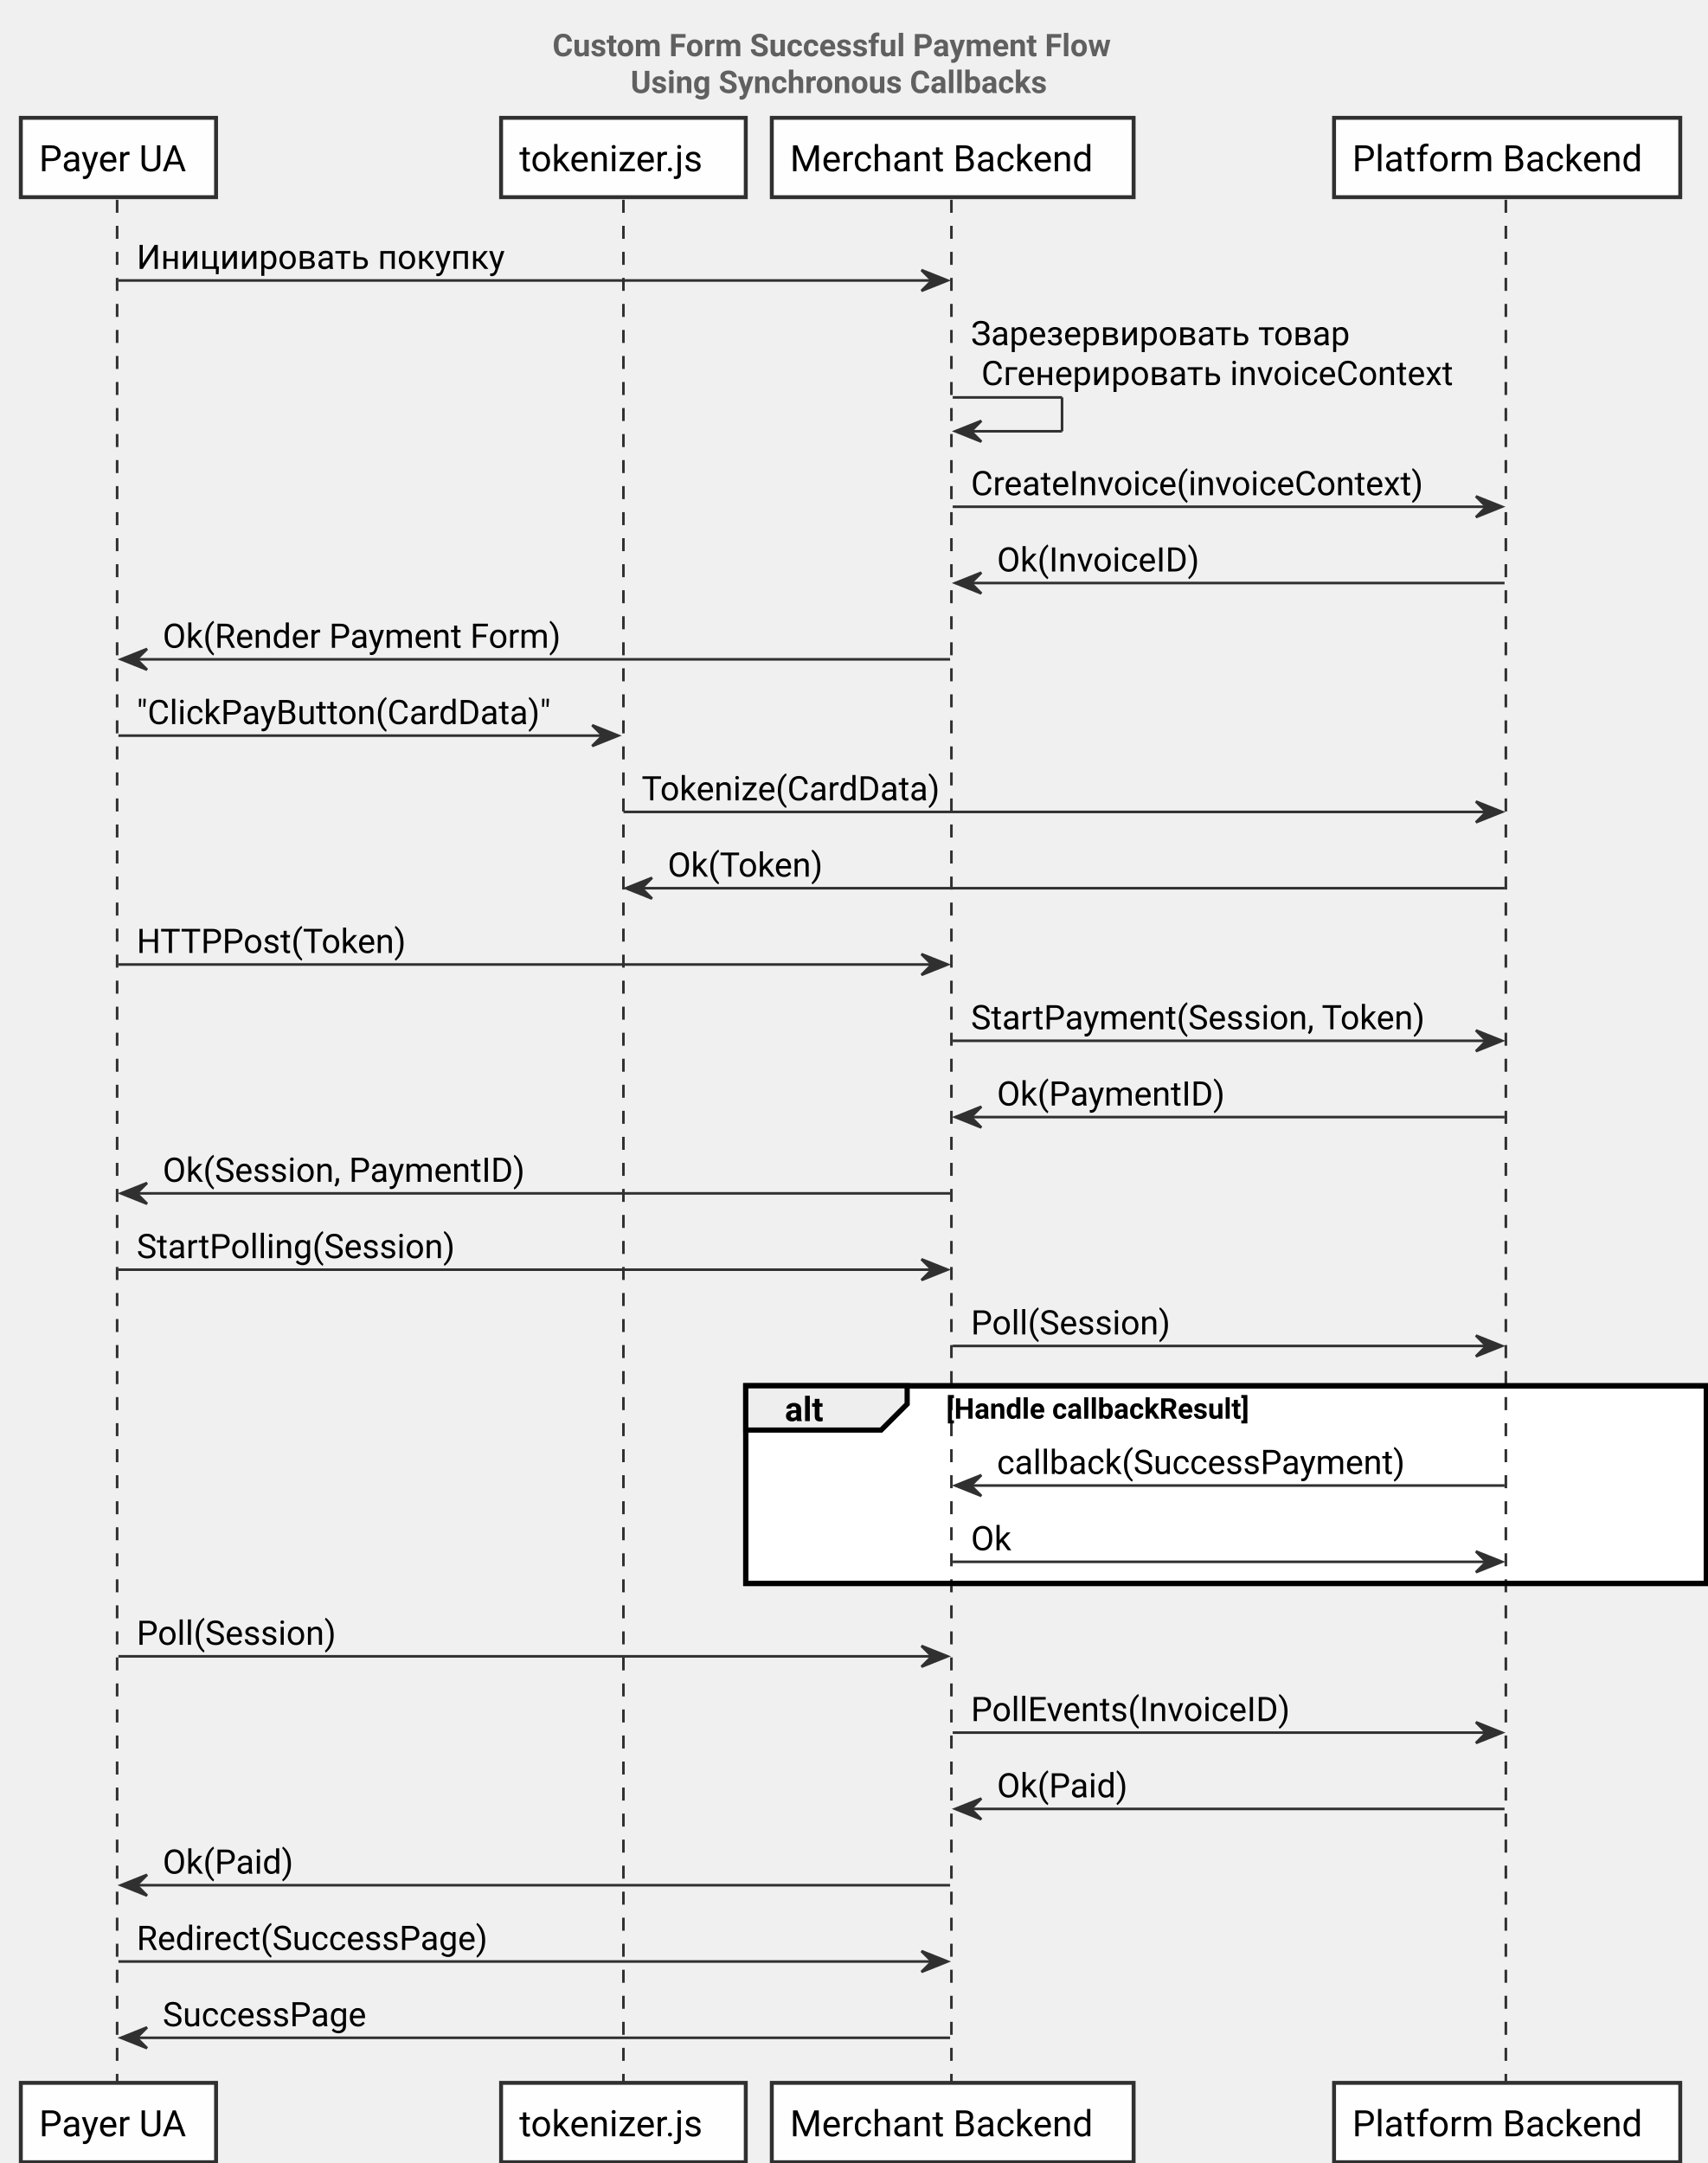
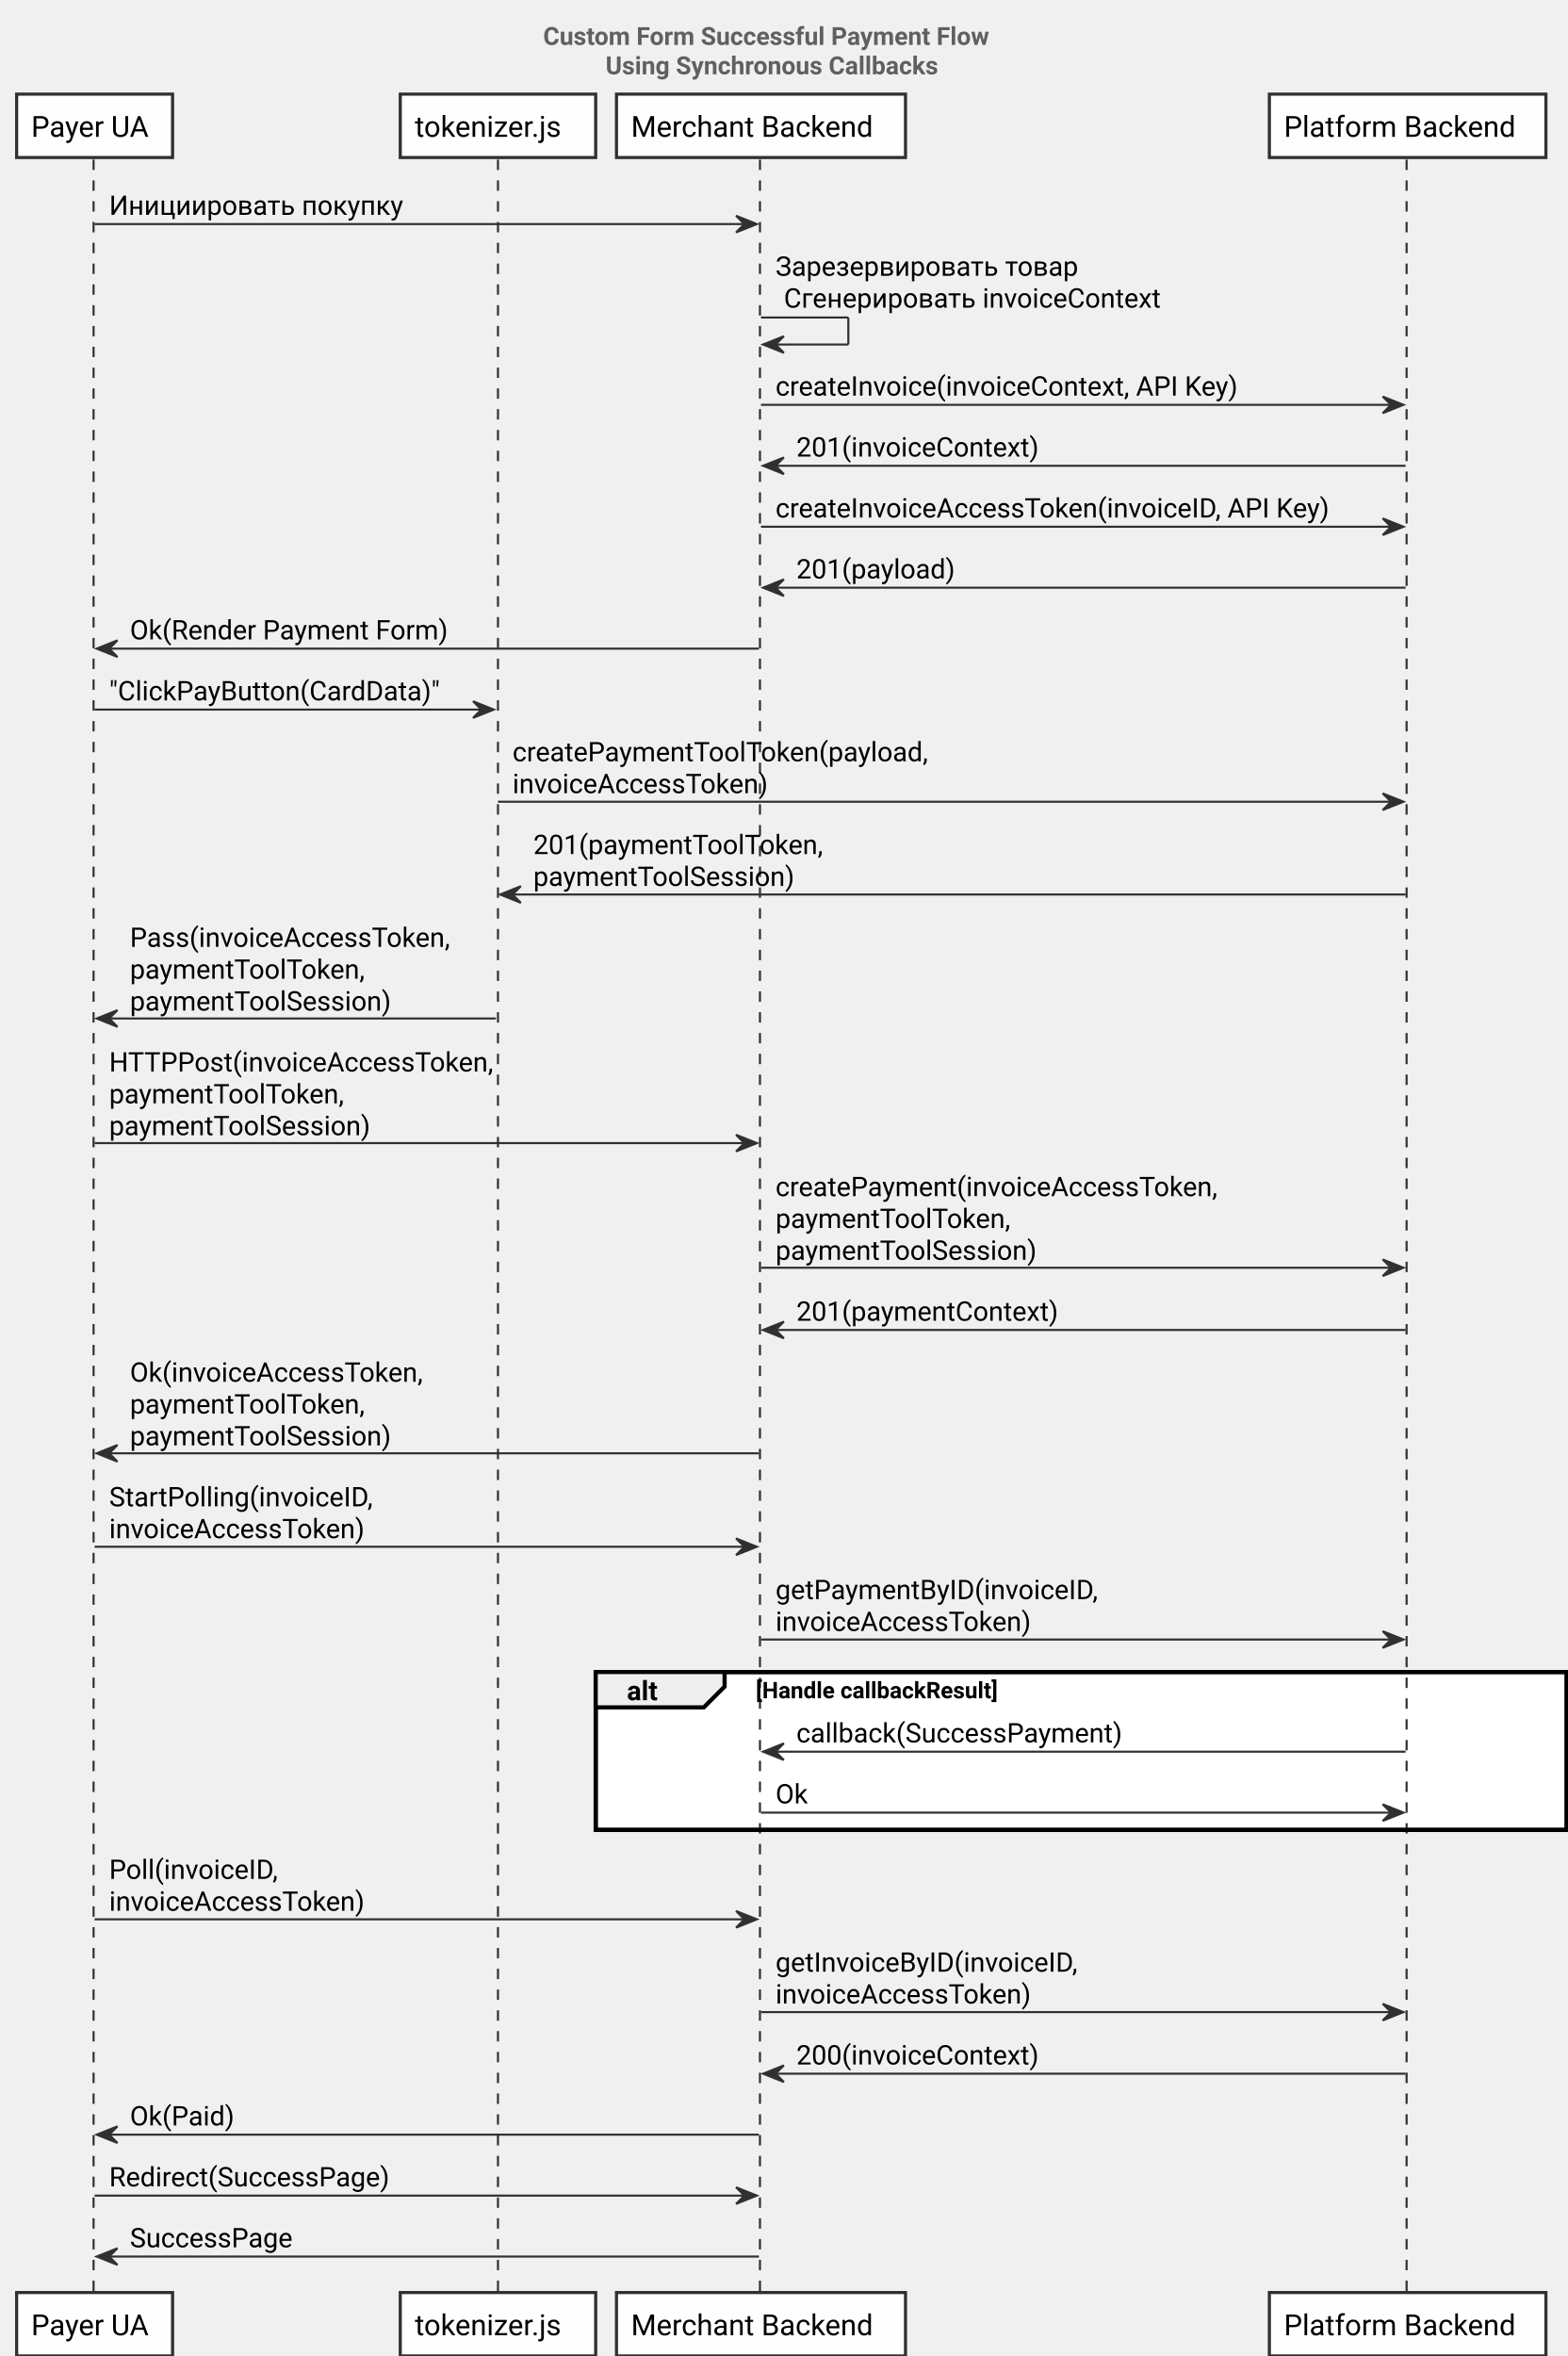
- <svg xmlns="http://www.w3.org/2000/svg" contentScriptType="application/ecmascript" contentStyleType="text/css" height="831px" preserveAspectRatio="none" style="width:656px;height:831px;" version="1.1" viewBox="0 0 656 831" width="656px" zoomAndPan="magnify">
+ <svg xmlns="http://www.w3.org/2000/svg" contentScriptType="application/ecmascript" contentStyleType="text/css" height="1133px" preserveAspectRatio="none" style="width:754px;height:1133px;" version="1.1" viewBox="0 0 754 1133" width="754px" zoomAndPan="magnify">
  <defs />
  <g>
    <style type="text/css">
@font-face {
  font-family: 'Roboto';
  font-style: normal;
  font-weight: 400;
  src: local('Roboto'), local('Roboto-Regular'), url(https://fonts.gstatic.com/s/roboto/v15/zN7GBFwfMP4uA6AR0HCoLQ.ttf) format('truetype');
}
@font-face {
  font-family: 'Roboto';
  font-style: normal;
  font-weight: 700;
  src: local('Roboto Bold'), local('Roboto-Bold'), url(https://fonts.gstatic.com/s/roboto/v15/d-6IYplOFocCacKzxwXSOKCWcynf_cDxXwCLxiixG1c.ttf) format('truetype');
}
@font-face {
  font-family: 'Roboto';
  font-style: italic;
  font-weight: 400;
  src: local('Roboto Italic'), local('Roboto-Italic'), url(https://fonts.gstatic.com/s/roboto/v15/W4wDsBUluyw0tK3tykhXEfesZW2xOQ-xsNqO47m55DA.ttf) format('truetype');
}
@font-face {
  font-family: 'Roboto';
  font-style: italic;
  font-weight: 700;
  src: local('Roboto Bold Italic'), local('Roboto-BoldItalic'), url(https://fonts.gstatic.com/s/roboto/v15/t6Nd4cfPRhZP44Q5QAjcC50EAVxt0G0biEntp43Qt6E.ttf) format('truetype');
}
</style>
-     <text fill="#606060" font-family="Roboto" font-size="12" font-weight="bold" lengthAdjust="spacingAndGlyphs" textLength="244" x="212.25" y="21.602">Custom Form Successful Payment Flow</text>
-     <text fill="#606060" font-family="Roboto" font-size="12" font-weight="bold" lengthAdjust="spacingAndGlyphs" textLength="184" x="242.25" y="35.734">Using Synchronous Callbacks</text>
-     <rect fill="#FFFFFF" height="75.932" style="stroke: #000000; stroke-width: 2.0;" width="369" x="286.5" y="532.412" />
-     <line style="stroke: #303030; stroke-width: 1.0; stroke-dasharray: 5.0,5.0;" x1="45" x2="45" y1="76.754" y2="801.207" />
-     <line style="stroke: #303030; stroke-width: 1.0; stroke-dasharray: 5.0,5.0;" x1="239.5" x2="239.5" y1="76.754" y2="801.207" />
-     <line style="stroke: #303030; stroke-width: 1.0; stroke-dasharray: 5.0,5.0;" x1="365.5" x2="365.5" y1="76.754" y2="801.207" />
-     <line style="stroke: #303030; stroke-width: 1.0; stroke-dasharray: 5.0,5.0;" x1="578.5" x2="578.5" y1="76.754" y2="801.207" />
+     <text fill="#606060" font-family="Roboto" font-size="12" font-weight="bold" lengthAdjust="spacingAndGlyphs" textLength="244" x="261.25" y="21.602">Custom Form Successful Payment Flow</text>
+     <text fill="#606060" font-family="Roboto" font-size="12" font-weight="bold" lengthAdjust="spacingAndGlyphs" textLength="184" x="291.25" y="35.734">Using Synchronous Callbacks</text>
+     <rect fill="#FFFFFF" height="75.932" style="stroke: #000000; stroke-width: 2.0;" width="467" x="286.5" y="804.07" />
+     <line style="stroke: #303030; stroke-width: 1.0; stroke-dasharray: 5.0,5.0;" x1="45" x2="45" y1="76.754" y2="1103.486" />
+     <line style="stroke: #303030; stroke-width: 1.0; stroke-dasharray: 5.0,5.0;" x1="239.5" x2="239.5" y1="76.754" y2="1103.486" />
+     <line style="stroke: #303030; stroke-width: 1.0; stroke-dasharray: 5.0,5.0;" x1="365.5" x2="365.5" y1="76.754" y2="1103.486" />
+     <line style="stroke: #303030; stroke-width: 1.0; stroke-dasharray: 5.0,5.0;" x1="676.5" x2="676.5" y1="76.754" y2="1103.486" />
    <rect fill="#FEFEFE" height="30.488" style="stroke: #303030; stroke-width: 1.5;" width="75" x="8" y="45.266" />
    <text fill="#000000" font-family="Roboto" font-size="14" lengthAdjust="spacingAndGlyphs" textLength="61" x="15" y="65.801">Payer UA</text>
-     <rect fill="#FEFEFE" height="30.488" style="stroke: #303030; stroke-width: 1.5;" width="75" x="8" y="800.207" />
-     <text fill="#000000" font-family="Roboto" font-size="14" lengthAdjust="spacingAndGlyphs" textLength="61" x="15" y="820.742">Payer UA</text>
+     <rect fill="#FEFEFE" height="30.488" style="stroke: #303030; stroke-width: 1.5;" width="75" x="8" y="1102.486" />
+     <text fill="#000000" font-family="Roboto" font-size="14" lengthAdjust="spacingAndGlyphs" textLength="61" x="15" y="1123.022">Payer UA</text>
    <rect fill="#FEFEFE" height="30.488" style="stroke: #303030; stroke-width: 1.5;" width="94" x="192.5" y="45.266" />
    <text fill="#000000" font-family="Roboto" font-size="14" lengthAdjust="spacingAndGlyphs" textLength="80" x="199.5" y="65.801">tokenizer.js</text>
-     <rect fill="#FEFEFE" height="30.488" style="stroke: #303030; stroke-width: 1.5;" width="94" x="192.5" y="800.207" />
-     <text fill="#000000" font-family="Roboto" font-size="14" lengthAdjust="spacingAndGlyphs" textLength="80" x="199.5" y="820.742">tokenizer.js</text>
+     <rect fill="#FEFEFE" height="30.488" style="stroke: #303030; stroke-width: 1.5;" width="94" x="192.5" y="1102.486" />
+     <text fill="#000000" font-family="Roboto" font-size="14" lengthAdjust="spacingAndGlyphs" textLength="80" x="199.5" y="1123.022">tokenizer.js</text>
    <rect fill="#FEFEFE" height="30.488" style="stroke: #303030; stroke-width: 1.5;" width="139" x="296.5" y="45.266" />
    <text fill="#000000" font-family="Roboto" font-size="14" lengthAdjust="spacingAndGlyphs" textLength="125" x="303.5" y="65.801">Merchant Backend</text>
-     <rect fill="#FEFEFE" height="30.488" style="stroke: #303030; stroke-width: 1.5;" width="139" x="296.5" y="800.207" />
-     <text fill="#000000" font-family="Roboto" font-size="14" lengthAdjust="spacingAndGlyphs" textLength="125" x="303.5" y="820.742">Merchant Backend</text>
-     <rect fill="#FEFEFE" height="30.488" style="stroke: #303030; stroke-width: 1.5;" width="133" x="512.5" y="45.266" />
-     <text fill="#000000" font-family="Roboto" font-size="14" lengthAdjust="spacingAndGlyphs" textLength="119" x="519.5" y="65.801">Platform Backend</text>
-     <rect fill="#FEFEFE" height="30.488" style="stroke: #303030; stroke-width: 1.5;" width="133" x="512.5" y="800.207" />
-     <text fill="#000000" font-family="Roboto" font-size="14" lengthAdjust="spacingAndGlyphs" textLength="119" x="519.5" y="820.742">Platform Backend</text>
+     <rect fill="#FEFEFE" height="30.488" style="stroke: #303030; stroke-width: 1.5;" width="139" x="296.5" y="1102.486" />
+     <text fill="#000000" font-family="Roboto" font-size="14" lengthAdjust="spacingAndGlyphs" textLength="125" x="303.5" y="1123.022">Merchant Backend</text>
+     <rect fill="#FEFEFE" height="30.488" style="stroke: #303030; stroke-width: 1.5;" width="133" x="610.5" y="45.266" />
+     <text fill="#000000" font-family="Roboto" font-size="14" lengthAdjust="spacingAndGlyphs" textLength="119" x="617.5" y="65.801">Platform Backend</text>
+     <rect fill="#FEFEFE" height="30.488" style="stroke: #303030; stroke-width: 1.5;" width="133" x="610.5" y="1102.486" />
+     <text fill="#000000" font-family="Roboto" font-size="14" lengthAdjust="spacingAndGlyphs" textLength="119" x="617.5" y="1123.022">Platform Backend</text>
    <polygon fill="#303030" points="354,103.754,364,107.754,354,111.754,358,107.754" style="stroke: #303030; stroke-width: 1.0;" />
    <line style="stroke: #303030; stroke-width: 1.0;" x1="45.5" x2="360" y1="107.754" y2="107.754" />
    <text fill="#000000" font-family="Roboto" font-size="13" lengthAdjust="spacingAndGlyphs" textLength="150" x="52.5" y="103.322">Инициировать покупку</text>
    <line style="stroke: #303030; stroke-width: 1.0;" x1="366" x2="408" y1="152.685" y2="152.685" />
    <line style="stroke: #303030; stroke-width: 1.0;" x1="408" x2="408" y1="152.685" y2="165.685" />
    <line style="stroke: #303030; stroke-width: 1.0;" x1="367" x2="408" y1="165.685" y2="165.685" />
    <polygon fill="#303030" points="377,161.685,367,165.685,377,169.685,373,165.685" style="stroke: #303030; stroke-width: 1.0;" />
    <text fill="#000000" font-family="Roboto" font-size="13" lengthAdjust="spacingAndGlyphs" textLength="148" x="373" y="132.633">Зарезервировать товар</text>
    <text fill="#000000" font-family="Roboto" font-size="13" lengthAdjust="spacingAndGlyphs" textLength="195" x="377" y="147.943">Сгенерировать invoiceContext</text>
-     <polygon fill="#303030" points="567,190.685,577,194.685,567,198.685,571,194.685" style="stroke: #303030; stroke-width: 1.0;" />
-     <line style="stroke: #303030; stroke-width: 1.0;" x1="366" x2="573" y1="194.685" y2="194.685" />
-     <text fill="#000000" font-family="Roboto" font-size="13" lengthAdjust="spacingAndGlyphs" textLength="188" x="373" y="190.254">CreateInvoice(invoiceContext)</text>
+     <polygon fill="#303030" points="665,190.685,675,194.685,665,198.685,669,194.685" style="stroke: #303030; stroke-width: 1.0;" />
+     <line style="stroke: #303030; stroke-width: 1.0;" x1="366" x2="671" y1="194.685" y2="194.685" />
+     <text fill="#000000" font-family="Roboto" font-size="13" lengthAdjust="spacingAndGlyphs" textLength="240" x="373" y="190.254">createInvoice(invoiceContext, API Key)</text>
    <polygon fill="#303030" points="377,219.996,367,223.996,377,227.996,373,223.996" style="stroke: #303030; stroke-width: 1.0;" />
-     <line style="stroke: #303030; stroke-width: 1.0;" x1="371" x2="578" y1="223.996" y2="223.996" />
-     <text fill="#000000" font-family="Roboto" font-size="13" lengthAdjust="spacingAndGlyphs" textLength="85" x="383" y="219.565">Ok(InvoiceID)</text>
-     <polygon fill="#303030" points="56.5,249.307,46.5,253.307,56.5,257.307,52.5,253.307" style="stroke: #303030; stroke-width: 1.0;" />
-     <line style="stroke: #303030; stroke-width: 1.0;" x1="50.5" x2="365" y1="253.307" y2="253.307" />
-     <text fill="#000000" font-family="Roboto" font-size="13" lengthAdjust="spacingAndGlyphs" textLength="162" x="62.5" y="248.875">Ok(Render Payment Form)</text>
-     <polygon fill="#303030" points="227.5,278.617,237.5,282.617,227.5,286.617,231.5,282.617" style="stroke: #303030; stroke-width: 1.0;" />
-     <line style="stroke: #303030; stroke-width: 1.0;" x1="45.5" x2="233.5" y1="282.617" y2="282.617" />
-     <text fill="#000000" font-family="Roboto" font-size="13" lengthAdjust="spacingAndGlyphs" textLength="170" x="52.5" y="278.185">"ClickPayButton(CardData)"</text>
-     <polygon fill="#303030" points="567,307.928,577,311.928,567,315.928,571,311.928" style="stroke: #303030; stroke-width: 1.0;" />
-     <line style="stroke: #303030; stroke-width: 1.0;" x1="239.5" x2="573" y1="311.928" y2="311.928" />
-     <text fill="#000000" font-family="Roboto" font-size="13" lengthAdjust="spacingAndGlyphs" textLength="123" x="246.5" y="307.496">Tokenize(CardData)</text>
-     <polygon fill="#303030" points="250.5,337.238,240.5,341.238,250.5,345.238,246.5,341.238" style="stroke: #303030; stroke-width: 1.0;" />
-     <line style="stroke: #303030; stroke-width: 1.0;" x1="244.5" x2="578" y1="341.238" y2="341.238" />
-     <text fill="#000000" font-family="Roboto" font-size="13" lengthAdjust="spacingAndGlyphs" textLength="65" x="256.5" y="336.807">Ok(Token)</text>
-     <polygon fill="#303030" points="354,366.549,364,370.549,354,374.549,358,370.549" style="stroke: #303030; stroke-width: 1.0;" />
-     <line style="stroke: #303030; stroke-width: 1.0;" x1="45.5" x2="360" y1="370.549" y2="370.549" />
-     <text fill="#000000" font-family="Roboto" font-size="13" lengthAdjust="spacingAndGlyphs" textLength="107" x="52.5" y="366.117">HTTPPost(Token)</text>
-     <polygon fill="#303030" points="567,395.859,577,399.859,567,403.859,571,399.859" style="stroke: #303030; stroke-width: 1.0;" />
-     <line style="stroke: #303030; stroke-width: 1.0;" x1="366" x2="573" y1="399.859" y2="399.859" />
-     <text fill="#000000" font-family="Roboto" font-size="13" lengthAdjust="spacingAndGlyphs" textLength="185" x="373" y="395.428">StartPayment(Session, Token)</text>
-     <polygon fill="#303030" points="377,425.17,367,429.17,377,433.17,373,429.17" style="stroke: #303030; stroke-width: 1.0;" />
-     <line style="stroke: #303030; stroke-width: 1.0;" x1="371" x2="578" y1="429.17" y2="429.17" />
-     <text fill="#000000" font-family="Roboto" font-size="13" lengthAdjust="spacingAndGlyphs" textLength="93" x="383" y="424.738">Ok(PaymentID)</text>
-     <polygon fill="#303030" points="56.5,454.481,46.5,458.481,56.5,462.481,52.5,458.481" style="stroke: #303030; stroke-width: 1.0;" />
-     <line style="stroke: #303030; stroke-width: 1.0;" x1="50.5" x2="365" y1="458.481" y2="458.481" />
-     <text fill="#000000" font-family="Roboto" font-size="13" lengthAdjust="spacingAndGlyphs" textLength="149" x="62.5" y="454.049">Ok(Session, PaymentID)</text>
-     <polygon fill="#303030" points="354,483.791,364,487.791,354,491.791,358,487.791" style="stroke: #303030; stroke-width: 1.0;" />
-     <line style="stroke: #303030; stroke-width: 1.0;" x1="45.5" x2="360" y1="487.791" y2="487.791" />
-     <text fill="#000000" font-family="Roboto" font-size="13" lengthAdjust="spacingAndGlyphs" textLength="128" x="52.5" y="483.359">StartPolling(Session)</text>
-     <polygon fill="#303030" points="567,513.102,577,517.102,567,521.102,571,517.102" style="stroke: #303030; stroke-width: 1.0;" />
-     <line style="stroke: #303030; stroke-width: 1.0;" x1="366" x2="573" y1="517.102" y2="517.102" />
-     <text fill="#000000" font-family="Roboto" font-size="13" lengthAdjust="spacingAndGlyphs" textLength="79" x="373" y="512.67">Poll(Session)</text>
-     <rect fill="none" height="75.932" style="stroke: #000000; stroke-width: 2.0;" width="369" x="286.5" y="532.412" />
-     <polygon fill="#EEEEEE" points="286.5,532.412,348.5,532.412,348.5,539.412,338.5,549.412,286.5,549.412,286.5,532.412" style="stroke: #000000; stroke-width: 2.0;" />
-     <text fill="#000000" font-family="Roboto" font-size="13" font-weight="bold" lengthAdjust="spacingAndGlyphs" textLength="17" x="301.5" y="545.981">alt</text>
-     <text fill="#000000" font-family="Roboto" font-size="11" font-weight="bold" lengthAdjust="spacingAndGlyphs" textLength="132" x="363.5" y="545.047">[Handle callbackResult]</text>
-     <polygon fill="#303030" points="377,566.723,367,570.723,377,574.723,373,570.723" style="stroke: #303030; stroke-width: 1.0;" />
-     <line style="stroke: #303030; stroke-width: 1.0;" x1="371" x2="578" y1="570.723" y2="570.723" />
-     <text fill="#000000" font-family="Roboto" font-size="13" lengthAdjust="spacingAndGlyphs" textLength="163" x="383" y="566.291">callback(SuccessPayment)</text>
-     <polygon fill="#303030" points="567,596.033,577,600.033,567,604.033,571,600.033" style="stroke: #303030; stroke-width: 1.0;" />
-     <line style="stroke: #303030; stroke-width: 1.0;" x1="366" x2="573" y1="600.033" y2="600.033" />
-     <text fill="#000000" font-family="Roboto" font-size="13" lengthAdjust="spacingAndGlyphs" textLength="18" x="373" y="595.602">Ok</text>
-     <polygon fill="#303030" points="354,632.344,364,636.344,354,640.344,358,636.344" style="stroke: #303030; stroke-width: 1.0;" />
-     <line style="stroke: #303030; stroke-width: 1.0;" x1="45.5" x2="360" y1="636.344" y2="636.344" />
-     <text fill="#000000" font-family="Roboto" font-size="13" lengthAdjust="spacingAndGlyphs" textLength="79" x="52.5" y="631.912">Poll(Session)</text>
-     <polygon fill="#303030" points="567,661.654,577,665.654,567,669.654,571,665.654" style="stroke: #303030; stroke-width: 1.0;" />
-     <line style="stroke: #303030; stroke-width: 1.0;" x1="366" x2="573" y1="665.654" y2="665.654" />
-     <text fill="#000000" font-family="Roboto" font-size="13" lengthAdjust="spacingAndGlyphs" textLength="131" x="373" y="661.223">PollEvents(InvoiceID)</text>
-     <polygon fill="#303030" points="377,690.965,367,694.965,377,698.965,373,694.965" style="stroke: #303030; stroke-width: 1.0;" />
-     <line style="stroke: #303030; stroke-width: 1.0;" x1="371" x2="578" y1="694.965" y2="694.965" />
-     <text fill="#000000" font-family="Roboto" font-size="13" lengthAdjust="spacingAndGlyphs" textLength="52" x="383" y="690.533">Ok(Paid)</text>
-     <polygon fill="#303030" points="56.5,720.275,46.5,724.275,56.5,728.275,52.5,724.275" style="stroke: #303030; stroke-width: 1.0;" />
-     <line style="stroke: #303030; stroke-width: 1.0;" x1="50.5" x2="365" y1="724.275" y2="724.275" />
-     <text fill="#000000" font-family="Roboto" font-size="13" lengthAdjust="spacingAndGlyphs" textLength="52" x="62.5" y="719.844">Ok(Paid)</text>
-     <polygon fill="#303030" points="354,749.586,364,753.586,354,757.586,358,753.586" style="stroke: #303030; stroke-width: 1.0;" />
-     <line style="stroke: #303030; stroke-width: 1.0;" x1="45.5" x2="360" y1="753.586" y2="753.586" />
-     <text fill="#000000" font-family="Roboto" font-size="13" lengthAdjust="spacingAndGlyphs" textLength="138" x="52.5" y="749.154">Redirect(SuccessPage)</text>
-     <polygon fill="#303030" points="56.5,778.896,46.5,782.896,56.5,786.896,52.5,782.896" style="stroke: #303030; stroke-width: 1.0;" />
-     <line style="stroke: #303030; stroke-width: 1.0;" x1="50.5" x2="365" y1="782.896" y2="782.896" />
-     <text fill="#000000" font-family="Roboto" font-size="13" lengthAdjust="spacingAndGlyphs" textLength="79" x="62.5" y="778.465">SuccessPage</text>
+     <line style="stroke: #303030; stroke-width: 1.0;" x1="371" x2="676" y1="223.996" y2="223.996" />
+     <text fill="#000000" font-family="Roboto" font-size="13" lengthAdjust="spacingAndGlyphs" textLength="127" x="383" y="219.565">201(invoiceContext)</text>
+     <polygon fill="#303030" points="665,249.307,675,253.307,665,257.307,669,253.307" style="stroke: #303030; stroke-width: 1.0;" />
+     <line style="stroke: #303030; stroke-width: 1.0;" x1="366" x2="671" y1="253.307" y2="253.307" />
+     <text fill="#000000" font-family="Roboto" font-size="13" lengthAdjust="spacingAndGlyphs" textLength="287" x="373" y="248.875">createInvoiceAccessToken(invoiceID, API Key)</text>
+     <polygon fill="#303030" points="377,278.617,367,282.617,377,286.617,373,282.617" style="stroke: #303030; stroke-width: 1.0;" />
+     <line style="stroke: #303030; stroke-width: 1.0;" x1="371" x2="676" y1="282.617" y2="282.617" />
+     <text fill="#000000" font-family="Roboto" font-size="13" lengthAdjust="spacingAndGlyphs" textLength="81" x="383" y="278.185">201(payload)</text>
+     <polygon fill="#303030" points="56.5,307.928,46.5,311.928,56.5,315.928,52.5,311.928" style="stroke: #303030; stroke-width: 1.0;" />
+     <line style="stroke: #303030; stroke-width: 1.0;" x1="50.5" x2="365" y1="311.928" y2="311.928" />
+     <text fill="#000000" font-family="Roboto" font-size="13" lengthAdjust="spacingAndGlyphs" textLength="162" x="62.5" y="307.496">Ok(Render Payment Form)</text>
+     <polygon fill="#303030" points="227.5,337.238,237.5,341.238,227.5,345.238,231.5,341.238" style="stroke: #303030; stroke-width: 1.0;" />
+     <line style="stroke: #303030; stroke-width: 1.0;" x1="45.5" x2="233.5" y1="341.238" y2="341.238" />
+     <text fill="#000000" font-family="Roboto" font-size="13" lengthAdjust="spacingAndGlyphs" textLength="170" x="52.5" y="336.807">"ClickPayButton(CardData)"</text>
+     <polygon fill="#303030" points="665,381.549,675,385.549,665,389.549,669,385.549" style="stroke: #303030; stroke-width: 1.0;" />
+     <line style="stroke: #303030; stroke-width: 1.0;" x1="239.5" x2="671" y1="385.549" y2="385.549" />
+     <text fill="#000000" font-family="Roboto" font-size="13" lengthAdjust="spacingAndGlyphs" textLength="215" x="246.5" y="366.117">createPaymentToolToken(payload,</text>
+     <text fill="#000000" font-family="Roboto" font-size="13" lengthAdjust="spacingAndGlyphs" textLength="132" x="246.5" y="381.428">invoiceAccessToken)</text>
+     <polygon fill="#303030" points="250.5,426.17,240.5,430.17,250.5,434.17,246.5,430.17" style="stroke: #303030; stroke-width: 1.0;" />
+     <line style="stroke: #303030; stroke-width: 1.0;" x1="244.5" x2="676" y1="430.17" y2="430.17" />
+     <text fill="#000000" font-family="Roboto" font-size="13" lengthAdjust="spacingAndGlyphs" textLength="153" x="256.5" y="410.738">201(paymentToolToken,</text>
+     <text fill="#000000" font-family="Roboto" font-size="13" lengthAdjust="spacingAndGlyphs" textLength="134" x="256.5" y="426.049">paymentToolSession)</text>
+     <polygon fill="#303030" points="56.5,485.791,46.5,489.791,56.5,493.791,52.5,489.791" style="stroke: #303030; stroke-width: 1.0;" />
+     <line style="stroke: #303030; stroke-width: 1.0;" x1="50.5" x2="238.5" y1="489.791" y2="489.791" />
+     <text fill="#000000" font-family="Roboto" font-size="13" lengthAdjust="spacingAndGlyphs" textLength="164" x="62.5" y="455.359">Pass(invoiceAccessToken,</text>
+     <text fill="#000000" font-family="Roboto" font-size="13" lengthAdjust="spacingAndGlyphs" textLength="125" x="62.5" y="470.67">paymentToolToken,</text>
+     <text fill="#000000" font-family="Roboto" font-size="13" lengthAdjust="spacingAndGlyphs" textLength="134" x="62.5" y="485.981">paymentToolSession)</text>
+     <polygon fill="#303030" points="354,545.723,364,549.723,354,553.723,358,549.723" style="stroke: #303030; stroke-width: 1.0;" />
+     <line style="stroke: #303030; stroke-width: 1.0;" x1="45.5" x2="360" y1="549.723" y2="549.723" />
+     <text fill="#000000" font-family="Roboto" font-size="13" lengthAdjust="spacingAndGlyphs" textLength="196" x="52.5" y="515.291">HTTPPost(invoiceAccessToken,</text>
+     <text fill="#000000" font-family="Roboto" font-size="13" lengthAdjust="spacingAndGlyphs" textLength="125" x="52.5" y="530.602">paymentToolToken,</text>
+     <text fill="#000000" font-family="Roboto" font-size="13" lengthAdjust="spacingAndGlyphs" textLength="134" x="52.5" y="545.912">paymentToolSession)</text>
+     <polygon fill="#303030" points="665,605.654,675,609.654,665,613.654,669,609.654" style="stroke: #303030; stroke-width: 1.0;" />
+     <line style="stroke: #303030; stroke-width: 1.0;" x1="366" x2="671" y1="609.654" y2="609.654" />
+     <text fill="#000000" font-family="Roboto" font-size="13" lengthAdjust="spacingAndGlyphs" textLength="227" x="373" y="575.223">createPayment(invoiceAccessToken,</text>
+     <text fill="#000000" font-family="Roboto" font-size="13" lengthAdjust="spacingAndGlyphs" textLength="125" x="373" y="590.533">paymentToolToken,</text>
+     <text fill="#000000" font-family="Roboto" font-size="13" lengthAdjust="spacingAndGlyphs" textLength="134" x="373" y="605.844">paymentToolSession)</text>
+     <polygon fill="#303030" points="377,635.586,367,639.586,377,643.586,373,639.586" style="stroke: #303030; stroke-width: 1.0;" />
+     <line style="stroke: #303030; stroke-width: 1.0;" x1="371" x2="676" y1="639.586" y2="639.586" />
+     <text fill="#000000" font-family="Roboto" font-size="13" lengthAdjust="spacingAndGlyphs" textLength="136" x="383" y="635.154">201(paymentContext)</text>
+     <polygon fill="#303030" points="56.5,694.896,46.5,698.896,56.5,702.896,52.5,698.896" style="stroke: #303030; stroke-width: 1.0;" />
+     <line style="stroke: #303030; stroke-width: 1.0;" x1="50.5" x2="365" y1="698.896" y2="698.896" />
+     <text fill="#000000" font-family="Roboto" font-size="13" lengthAdjust="spacingAndGlyphs" textLength="154" x="62.5" y="664.465">Ok(invoiceAccessToken,</text>
+     <text fill="#000000" font-family="Roboto" font-size="13" lengthAdjust="spacingAndGlyphs" textLength="125" x="62.5" y="679.775">paymentToolToken,</text>
+     <text fill="#000000" font-family="Roboto" font-size="13" lengthAdjust="spacingAndGlyphs" textLength="134" x="62.5" y="695.086">paymentToolSession)</text>
+     <polygon fill="#303030" points="354,739.828,364,743.828,354,747.828,358,743.828" style="stroke: #303030; stroke-width: 1.0;" />
+     <line style="stroke: #303030; stroke-width: 1.0;" x1="45.5" x2="360" y1="743.828" y2="743.828" />
+     <text fill="#000000" font-family="Roboto" font-size="13" lengthAdjust="spacingAndGlyphs" textLength="139" x="52.5" y="724.396">StartPolling(invoiceID,</text>
+     <text fill="#000000" font-family="Roboto" font-size="13" lengthAdjust="spacingAndGlyphs" textLength="132" x="52.5" y="739.707">invoiceAccessToken)</text>
+     <polygon fill="#303030" points="665,784.449,675,788.449,665,792.449,669,788.449" style="stroke: #303030; stroke-width: 1.0;" />
+     <line style="stroke: #303030; stroke-width: 1.0;" x1="366" x2="671" y1="788.449" y2="788.449" />
+     <text fill="#000000" font-family="Roboto" font-size="13" lengthAdjust="spacingAndGlyphs" textLength="168" x="373" y="769.018">getPaymentByID(invoiceID,</text>
+     <text fill="#000000" font-family="Roboto" font-size="13" lengthAdjust="spacingAndGlyphs" textLength="132" x="373" y="784.328">invoiceAccessToken)</text>
+     <rect fill="none" height="75.932" style="stroke: #000000; stroke-width: 2.0;" width="467" x="286.5" y="804.07" />
+     <polygon fill="#EEEEEE" points="286.5,804.07,348.5,804.07,348.5,811.07,338.5,821.07,286.5,821.07,286.5,804.07" style="stroke: #000000; stroke-width: 2.0;" />
+     <text fill="#000000" font-family="Roboto" font-size="13" font-weight="bold" lengthAdjust="spacingAndGlyphs" textLength="17" x="301.5" y="817.639">alt</text>
+     <text fill="#000000" font-family="Roboto" font-size="11" font-weight="bold" lengthAdjust="spacingAndGlyphs" textLength="132" x="363.5" y="816.705">[Handle callbackResult]</text>
+     <polygon fill="#303030" points="377,838.381,367,842.381,377,846.381,373,842.381" style="stroke: #303030; stroke-width: 1.0;" />
+     <line style="stroke: #303030; stroke-width: 1.0;" x1="371" x2="676" y1="842.381" y2="842.381" />
+     <text fill="#000000" font-family="Roboto" font-size="13" lengthAdjust="spacingAndGlyphs" textLength="163" x="383" y="837.949">callback(SuccessPayment)</text>
+     <polygon fill="#303030" points="665,867.691,675,871.691,665,875.691,669,871.691" style="stroke: #303030; stroke-width: 1.0;" />
+     <line style="stroke: #303030; stroke-width: 1.0;" x1="366" x2="671" y1="871.691" y2="871.691" />
+     <text fill="#000000" font-family="Roboto" font-size="13" lengthAdjust="spacingAndGlyphs" textLength="18" x="373" y="867.26">Ok</text>
+     <polygon fill="#303030" points="354,919.002,364,923.002,354,927.002,358,923.002" style="stroke: #303030; stroke-width: 1.0;" />
+     <line style="stroke: #303030; stroke-width: 1.0;" x1="45.5" x2="360" y1="923.002" y2="923.002" />
+     <text fill="#000000" font-family="Roboto" font-size="13" lengthAdjust="spacingAndGlyphs" textLength="90" x="52.5" y="903.57">Poll(invoiceID,</text>
+     <text fill="#000000" font-family="Roboto" font-size="13" lengthAdjust="spacingAndGlyphs" textLength="132" x="52.5" y="918.881">invoiceAccessToken)</text>
+     <polygon fill="#303030" points="665,963.623,675,967.623,665,971.623,669,967.623" style="stroke: #303030; stroke-width: 1.0;" />
+     <line style="stroke: #303030; stroke-width: 1.0;" x1="366" x2="671" y1="967.623" y2="967.623" />
+     <text fill="#000000" font-family="Roboto" font-size="13" lengthAdjust="spacingAndGlyphs" textLength="160" x="373" y="948.191">getInvoiceByID(invoiceID,</text>
+     <text fill="#000000" font-family="Roboto" font-size="13" lengthAdjust="spacingAndGlyphs" textLength="132" x="373" y="963.502">invoiceAccessToken)</text>
+     <polygon fill="#303030" points="377,993.244,367,997.244,377,1001.244,373,997.244" style="stroke: #303030; stroke-width: 1.0;" />
+     <line style="stroke: #303030; stroke-width: 1.0;" x1="371" x2="676" y1="997.244" y2="997.244" />
+     <text fill="#000000" font-family="Roboto" font-size="13" lengthAdjust="spacingAndGlyphs" textLength="127" x="383" y="992.812">200(invoiceContext)</text>
+     <polygon fill="#303030" points="56.5,1022.555,46.5,1026.555,56.5,1030.555,52.5,1026.555" style="stroke: #303030; stroke-width: 1.0;" />
+     <line style="stroke: #303030; stroke-width: 1.0;" x1="50.5" x2="365" y1="1026.555" y2="1026.555" />
+     <text fill="#000000" font-family="Roboto" font-size="13" lengthAdjust="spacingAndGlyphs" textLength="52" x="62.5" y="1022.123">Ok(Paid)</text>
+     <polygon fill="#303030" points="354,1051.865,364,1055.865,354,1059.865,358,1055.865" style="stroke: #303030; stroke-width: 1.0;" />
+     <line style="stroke: #303030; stroke-width: 1.0;" x1="45.5" x2="360" y1="1055.865" y2="1055.865" />
+     <text fill="#000000" font-family="Roboto" font-size="13" lengthAdjust="spacingAndGlyphs" textLength="138" x="52.5" y="1051.434">Redirect(SuccessPage)</text>
+     <polygon fill="#303030" points="56.5,1081.176,46.5,1085.176,56.5,1089.176,52.5,1085.176" style="stroke: #303030; stroke-width: 1.0;" />
+     <line style="stroke: #303030; stroke-width: 1.0;" x1="50.5" x2="365" y1="1085.176" y2="1085.176" />
+     <text fill="#000000" font-family="Roboto" font-size="13" lengthAdjust="spacingAndGlyphs" textLength="79" x="62.5" y="1080.744">SuccessPage</text>
  </g>
</svg>
